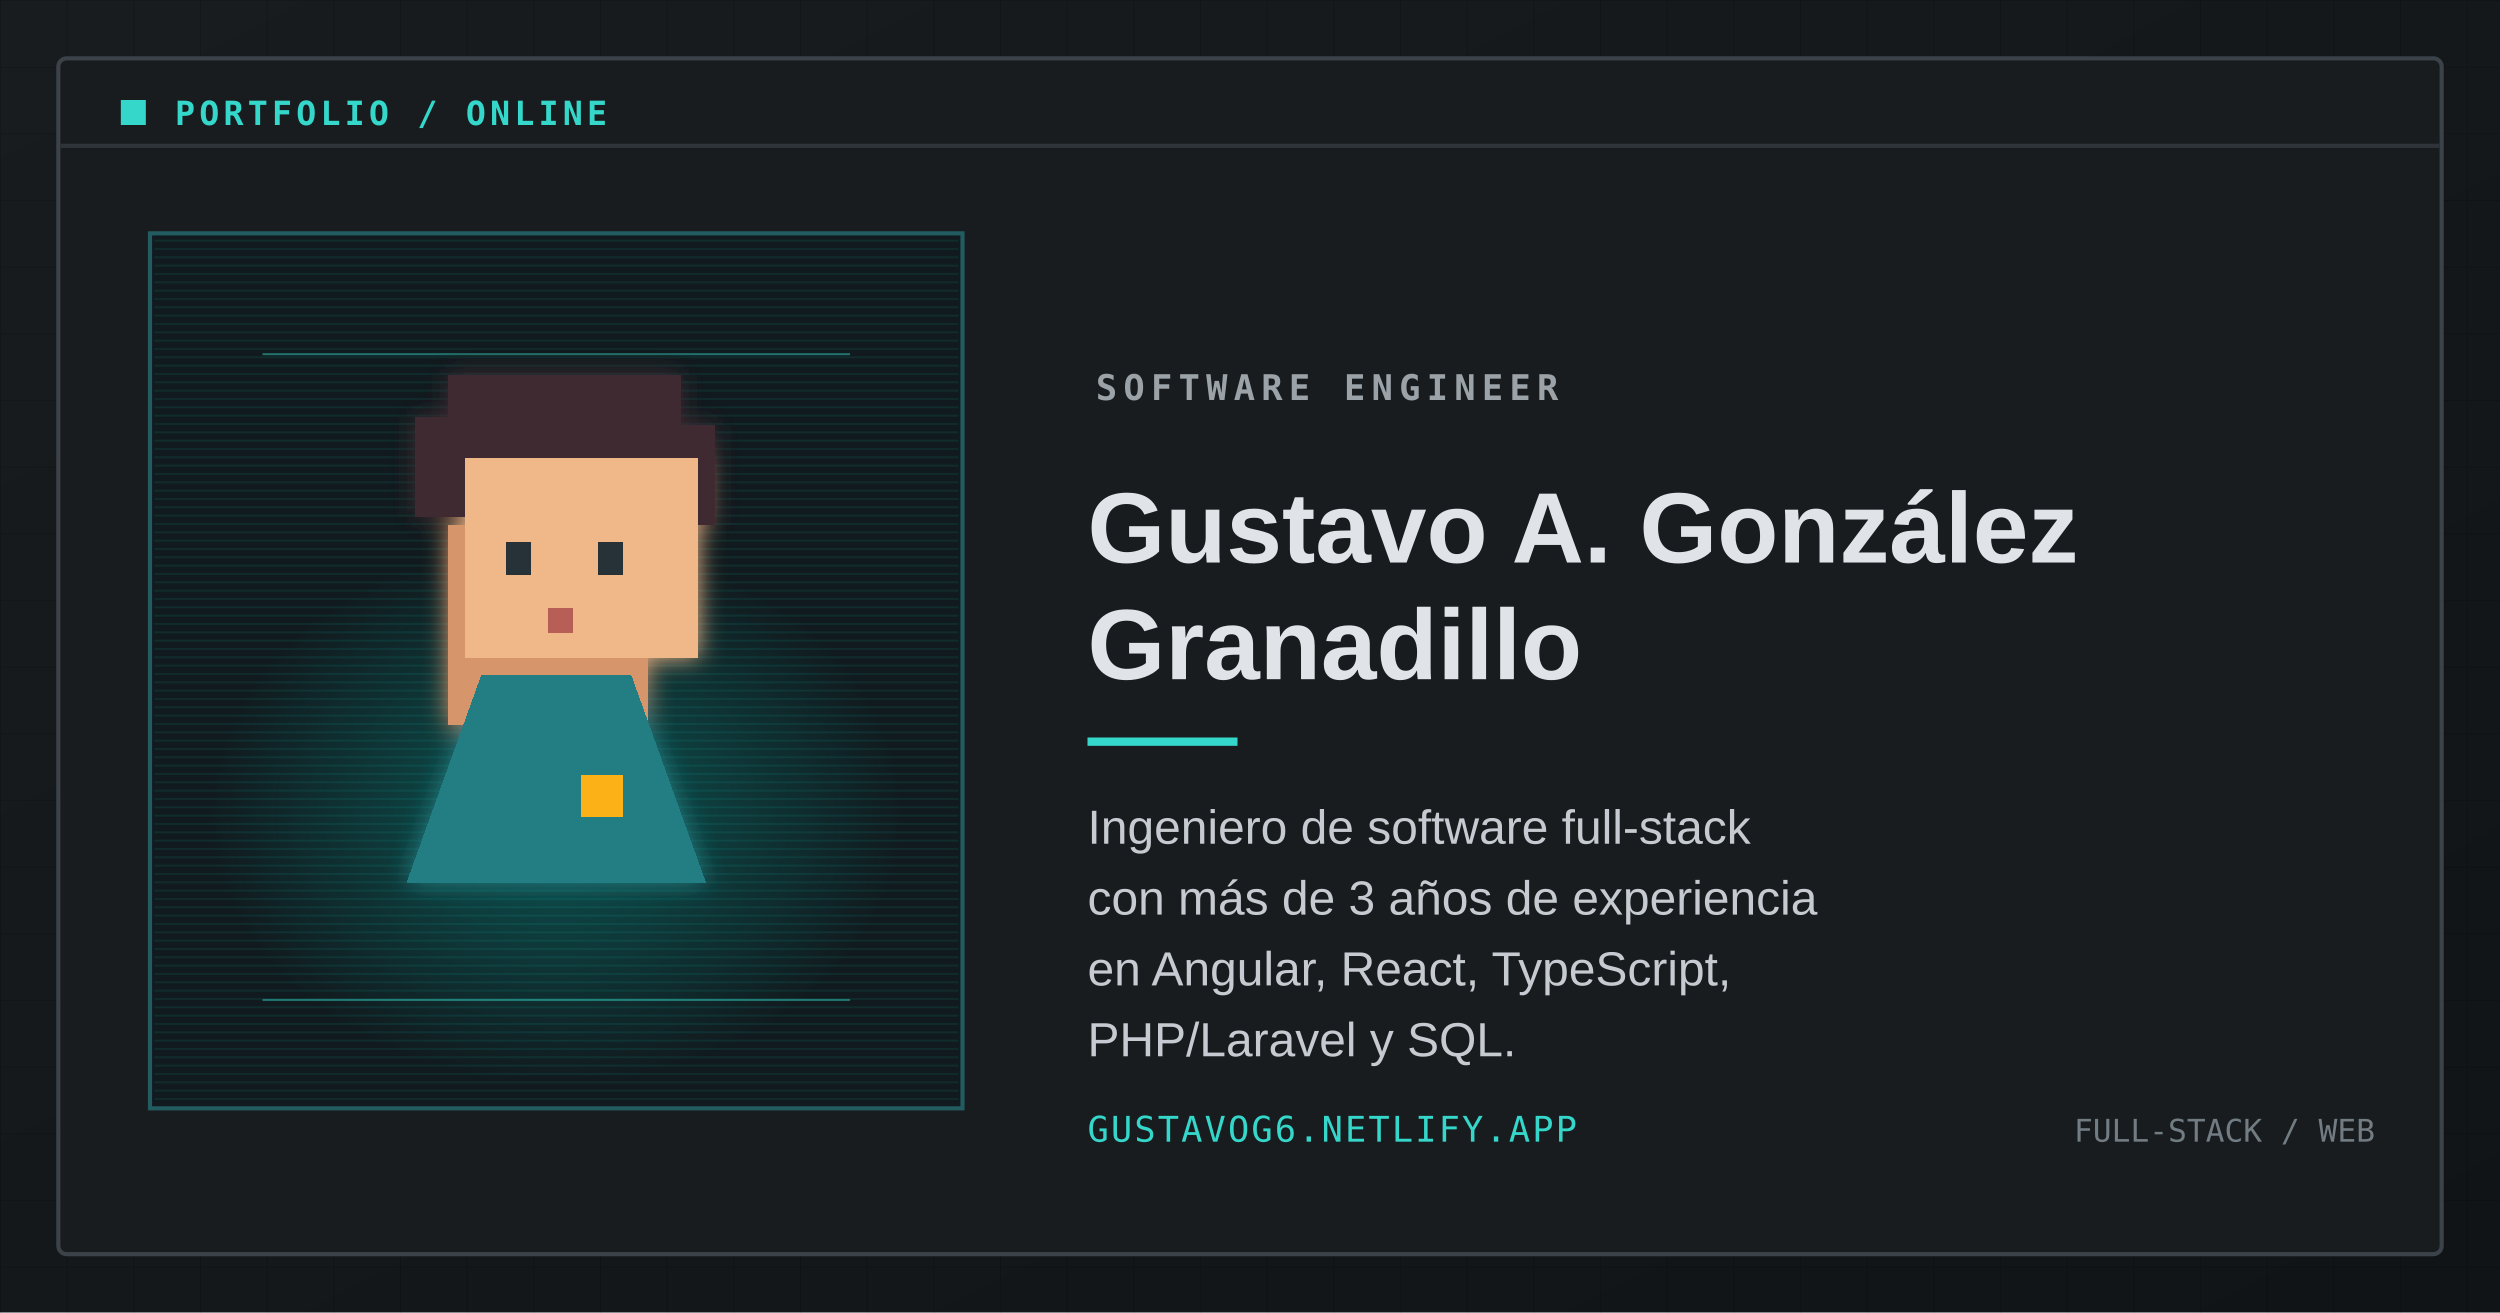
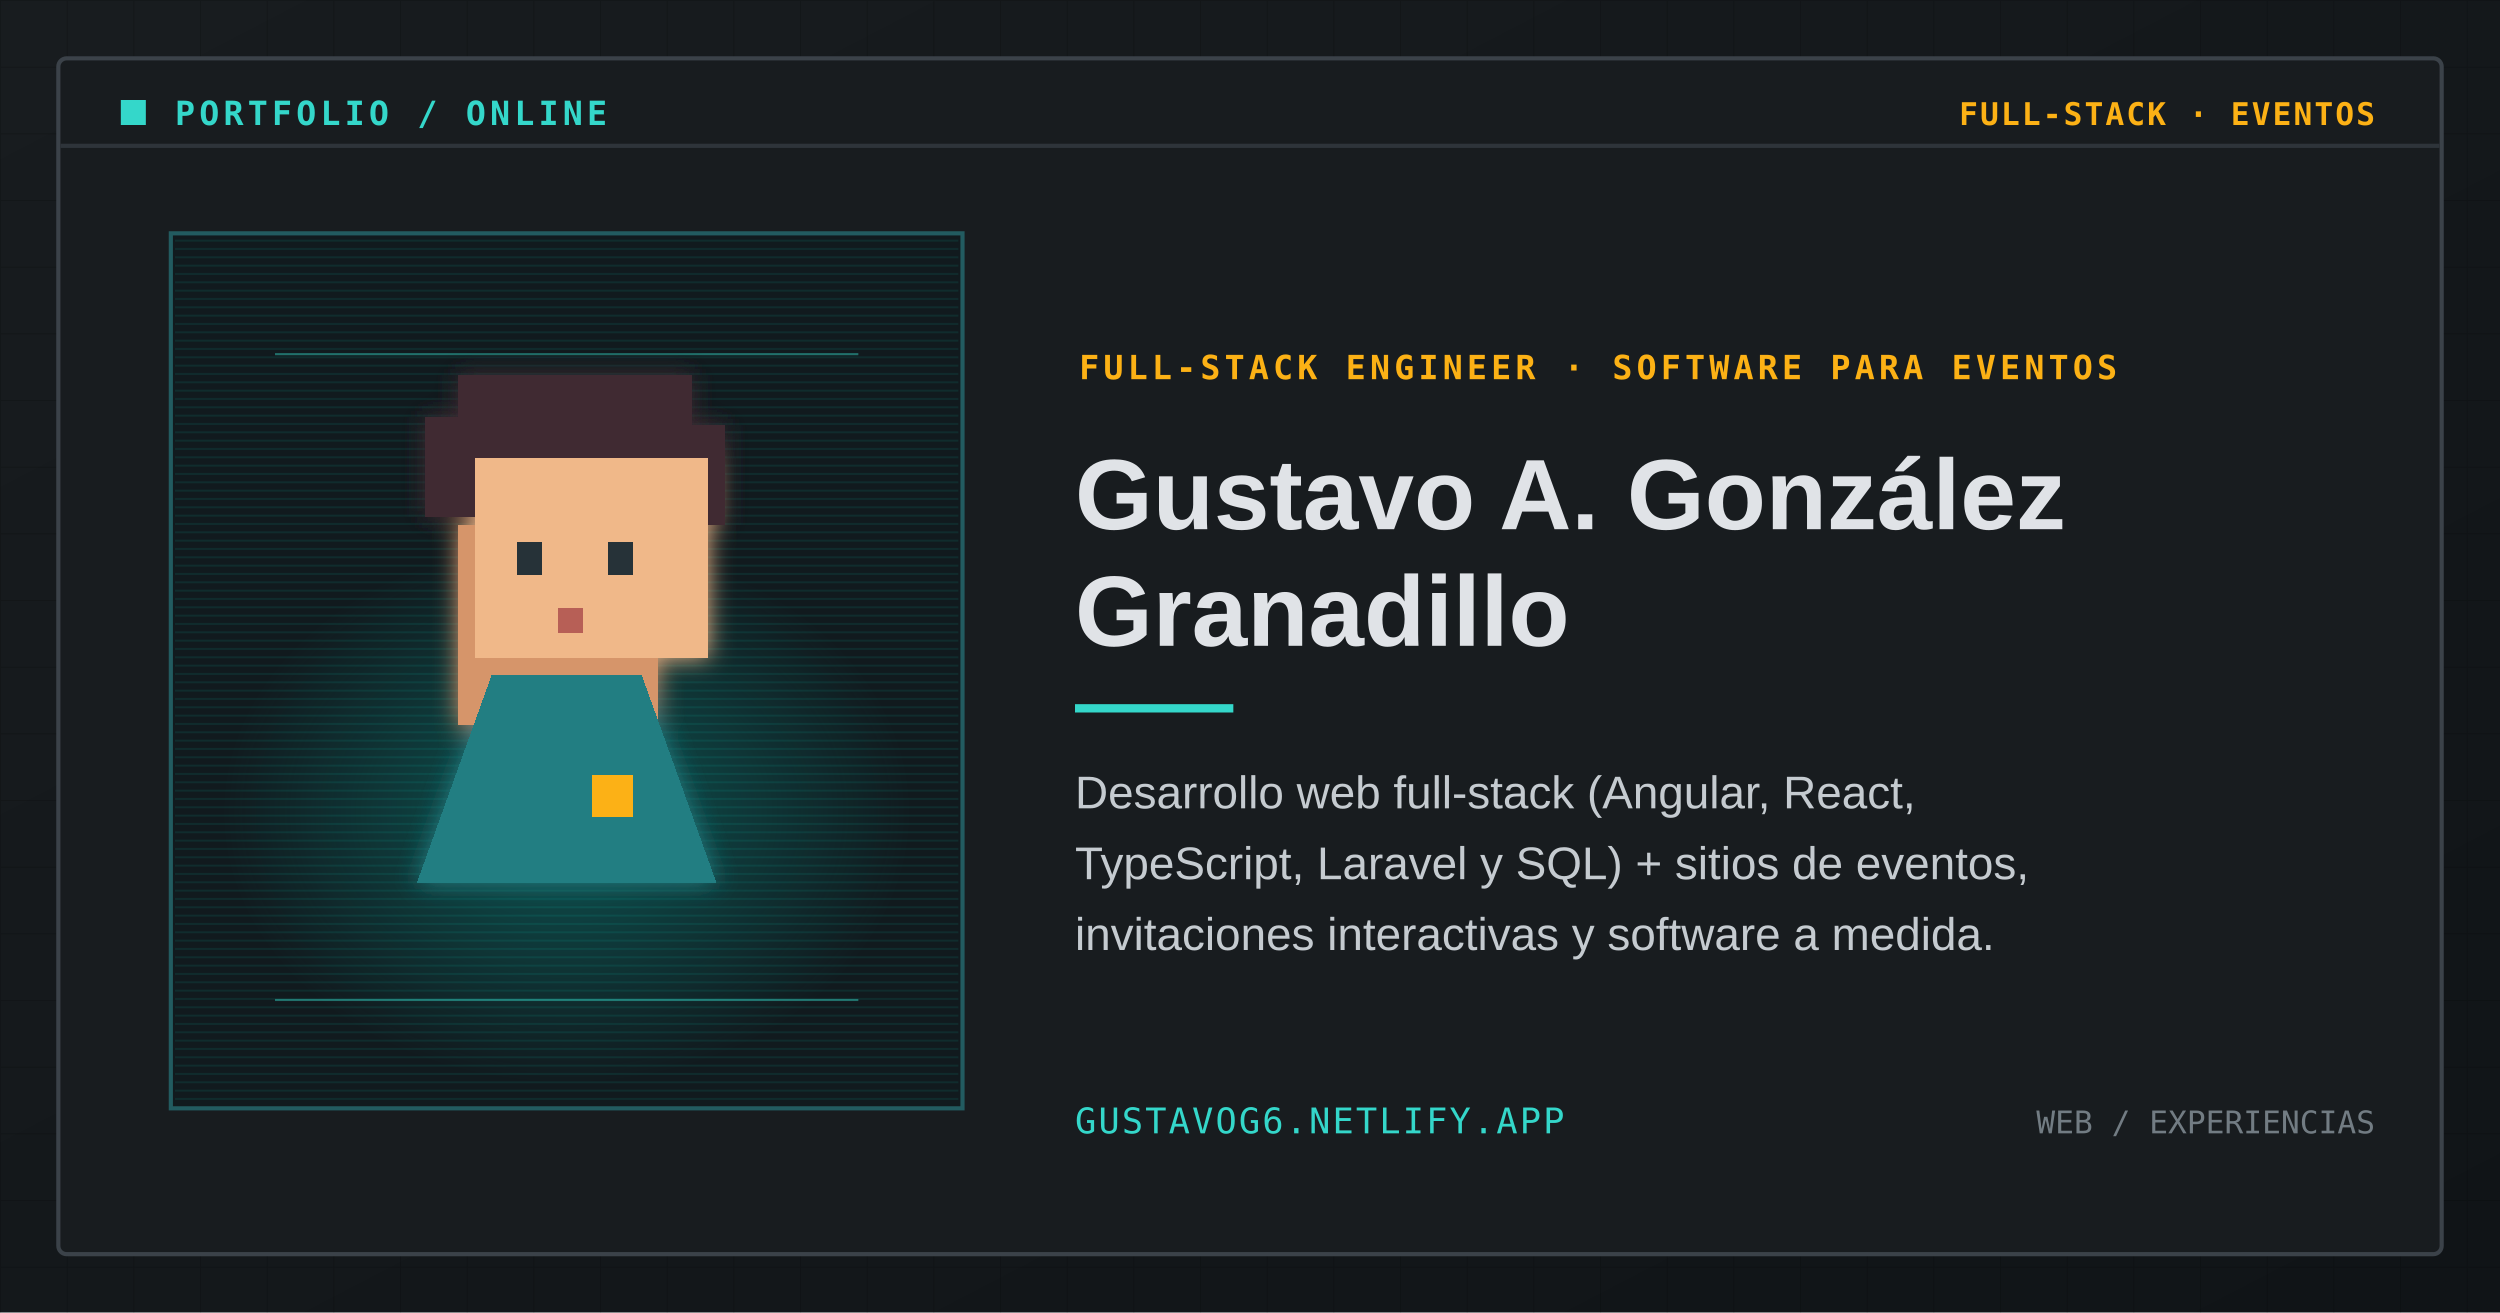
<svg xmlns="http://www.w3.org/2000/svg" width="1200" height="630" viewBox="0 0 1200 630">
  <defs>
    <linearGradient id="background" x1="0" y1="0" x2="1" y2="1">
      <stop offset="0" stop-color="#181c1f" />
      <stop offset="1" stop-color="#101417" />
    </linearGradient>
    <radialGradient id="avatar-glow">
      <stop offset="0" stop-color="#00e3d2" stop-opacity=".3" />
      <stop offset="1" stop-color="#00e3d2" stop-opacity="0" />
    </radialGradient>
    <pattern id="grid" width="32" height="32" patternUnits="userSpaceOnUse">
      <path d="M32 0H0V32" fill="none" stroke="#000" stroke-opacity=".16" />
    </pattern>
    <pattern id="scanlines" width="4" height="4" patternUnits="userSpaceOnUse">
      <path d="M0 3.5H4" stroke="#00e3d2" stroke-opacity=".08" />
    </pattern>
    <filter id="pixel-glow" x="-.5" y="-.5" width="2" height="2">
      <feGaussianBlur stdDeviation="1.5" result="blur" />
      <feMerge>
        <feMergeNode in="blur" />
        <feMergeNode in="SourceGraphic" />
      </feMerge>
    </filter>
  </defs>
  <rect width="1200" height="630" fill="url(#background)" />
  <rect width="1200" height="630" fill="url(#grid)" />
  <rect x="28" y="28" width="1144" height="574" rx="4" fill="#181c1f" stroke="#3b4249" stroke-width="2" />
  <path d="M29 70H1171" stroke="#2e343a" stroke-width="2" />
  <rect x="58" y="48" width="12" height="12" fill="#34d7ca" />
  <text x="84" y="60" fill="#34d7ca" font-family="monospace" font-size="16" font-weight="700" letter-spacing="2">PORTFOLIO / ONLINE</text>
-   <rect x="72" y="112" width="390" height="420" fill="#111a1e" stroke="#225b60" stroke-width="2" />
-   <rect x="74" y="114" width="386" height="416" fill="url(#scanlines)" />
-   <ellipse cx="267" cy="390" rx="168" ry="130" fill="url(#avatar-glow)" />
-   <path d="M126 170H408M126 480H408" stroke="#37d9cb" stroke-opacity=".45" />
-   <g transform="translate(163 160) scale(4)" shape-rendering="crispEdges" filter="url(#pixel-glow)">
+   <text x="1140" y="60" text-anchor="end" fill="#fcb115" font-family="monospace" font-size="15" font-weight="700" letter-spacing="1">FULL-STACK · EVENTOS</text>
+   <rect x="82" y="112" width="380" height="420" fill="#111a1e" stroke="#225b60" stroke-width="2" />
+   <rect x="84" y="114" width="376" height="416" fill="url(#scanlines)" />
+   <ellipse cx="272" cy="390" rx="165" ry="130" fill="url(#avatar-glow)" />
+   <path d="M132 170H412M132 480H412" stroke="#37d9cb" stroke-opacity=".45" />
+   <g transform="translate(168 160) scale(4)" shape-rendering="crispEdges" filter="url(#pixel-glow)">
    <rect x="13" y="5" width="28" height="12" fill="#412b32" />
    <rect x="9" y="10" width="28" height="12" fill="#412b32" />
    <rect x="17" y="11" width="28" height="12" fill="#412b32" />
    <rect x="13" y="23" width="24" height="24" fill="#d6956a" />
    <rect x="19" y="15" width="24" height="24" fill="#f0b889" />
    <rect x="15" y="15" width="24" height="24" fill="#f0b889" />
    <rect x="20" y="25" width="3" height="4" fill="#263137" />
    <rect x="31" y="25" width="3" height="4" fill="#263137" />
    <rect x="25" y="33" width="3" height="3" fill="#b75f56" />
    <path d="M17 41H35L44 66H8Z" fill="#237e82" />
    <rect x="29" y="53" width="5" height="5" fill="#fcb115" />
  </g>
-   <text x="526" y="192" fill="#9ba3a9" font-family="monospace" font-size="17" font-weight="700" letter-spacing="3">SOFTWARE ENGINEER</text>
-   <text x="522" y="270" fill="#e0e3e7" font-family="Arial, sans-serif" font-size="48" font-weight="700">Gustavo A. González</text>
-   <text x="522" y="326" fill="#e0e3e7" font-family="Arial, sans-serif" font-size="48" font-weight="700">Granadillo</text>
-   <rect x="522" y="354" width="72" height="4" fill="#34d7ca" />
-   <text x="522" y="405" fill="#c5cbd0" font-family="Arial, sans-serif" font-size="23">
-     <tspan x="522" dy="0">Ingeniero de software full-stack</tspan>
-     <tspan x="522" dy="34">con más de 3 años de experiencia</tspan>
-     <tspan x="522" dy="34">en Angular, React, TypeScript,</tspan>
-     <tspan x="522" dy="34">PHP/Laravel y SQL.</tspan>
+   <text x="518" y="182" fill="#fcb115" font-family="monospace" font-size="16" font-weight="700" letter-spacing="2">FULL-STACK ENGINEER · SOFTWARE PARA EVENTOS</text>
+   <text x="516" y="254" fill="#e0e3e7" font-family="Arial, sans-serif" font-size="48" font-weight="700">Gustavo A. González</text>
+   <text x="516" y="310" fill="#e0e3e7" font-family="Arial, sans-serif" font-size="48" font-weight="700">Granadillo</text>
+   <rect x="516" y="338" width="76" height="4" fill="#34d7ca" />
+   <text x="516" y="388" fill="#c5cbd0" font-family="Arial, sans-serif" font-size="22">
+     <tspan x="516" dy="0">Desarrollo web full-stack (Angular, React,</tspan>
+     <tspan x="516" dy="34">TypeScript, Laravel y SQL) + sitios de eventos,</tspan>
+     <tspan x="516" dy="34">invitaciones interactivas y software a medida.</tspan>
  </text>
-   <text x="522" y="548" fill="#34d7ca" font-family="monospace" font-size="17" letter-spacing="1">GUSTAVOG6.NETLIFY.APP</text>
-   <text x="1140" y="548" text-anchor="end" fill="#727c83" font-family="monospace" font-size="15">FULL-STACK / WEB</text>
+   <text x="516" y="544" fill="#34d7ca" font-family="monospace" font-size="17" letter-spacing="1">GUSTAVOG6.NETLIFY.APP</text>
+   <text x="1140" y="544" text-anchor="end" fill="#727c83" font-family="monospace" font-size="15">WEB / EXPERIENCIAS</text>
</svg>
